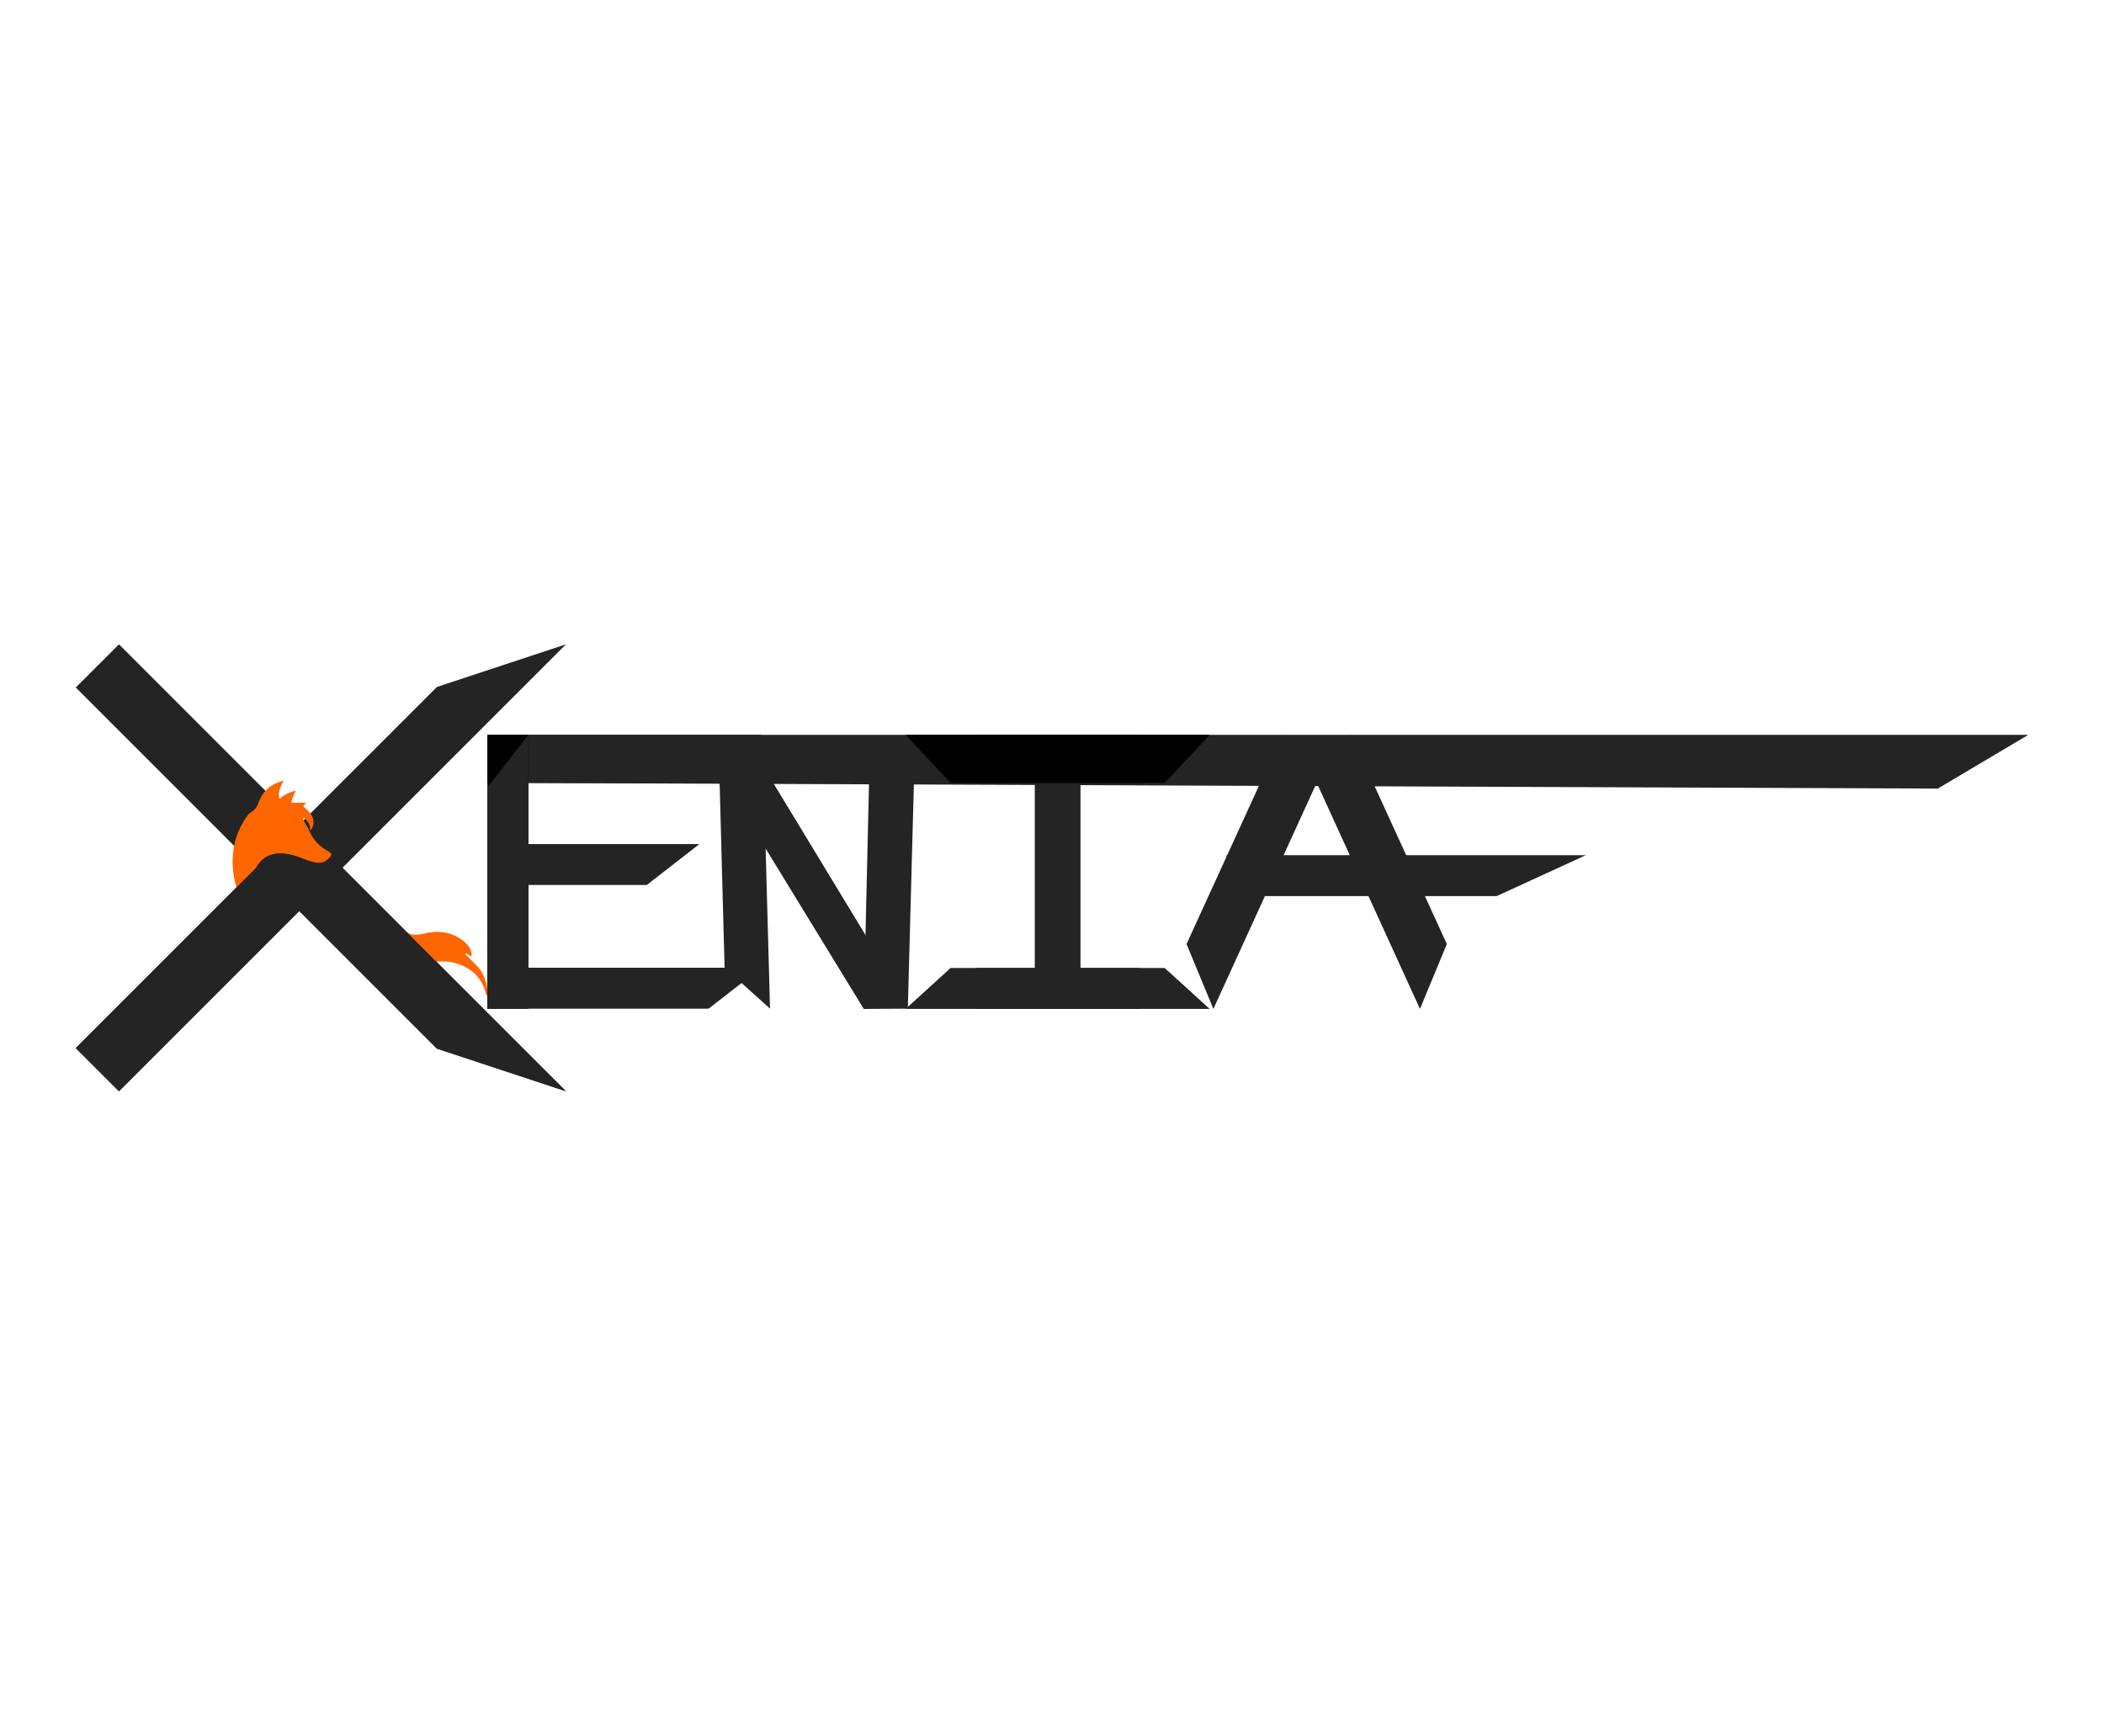
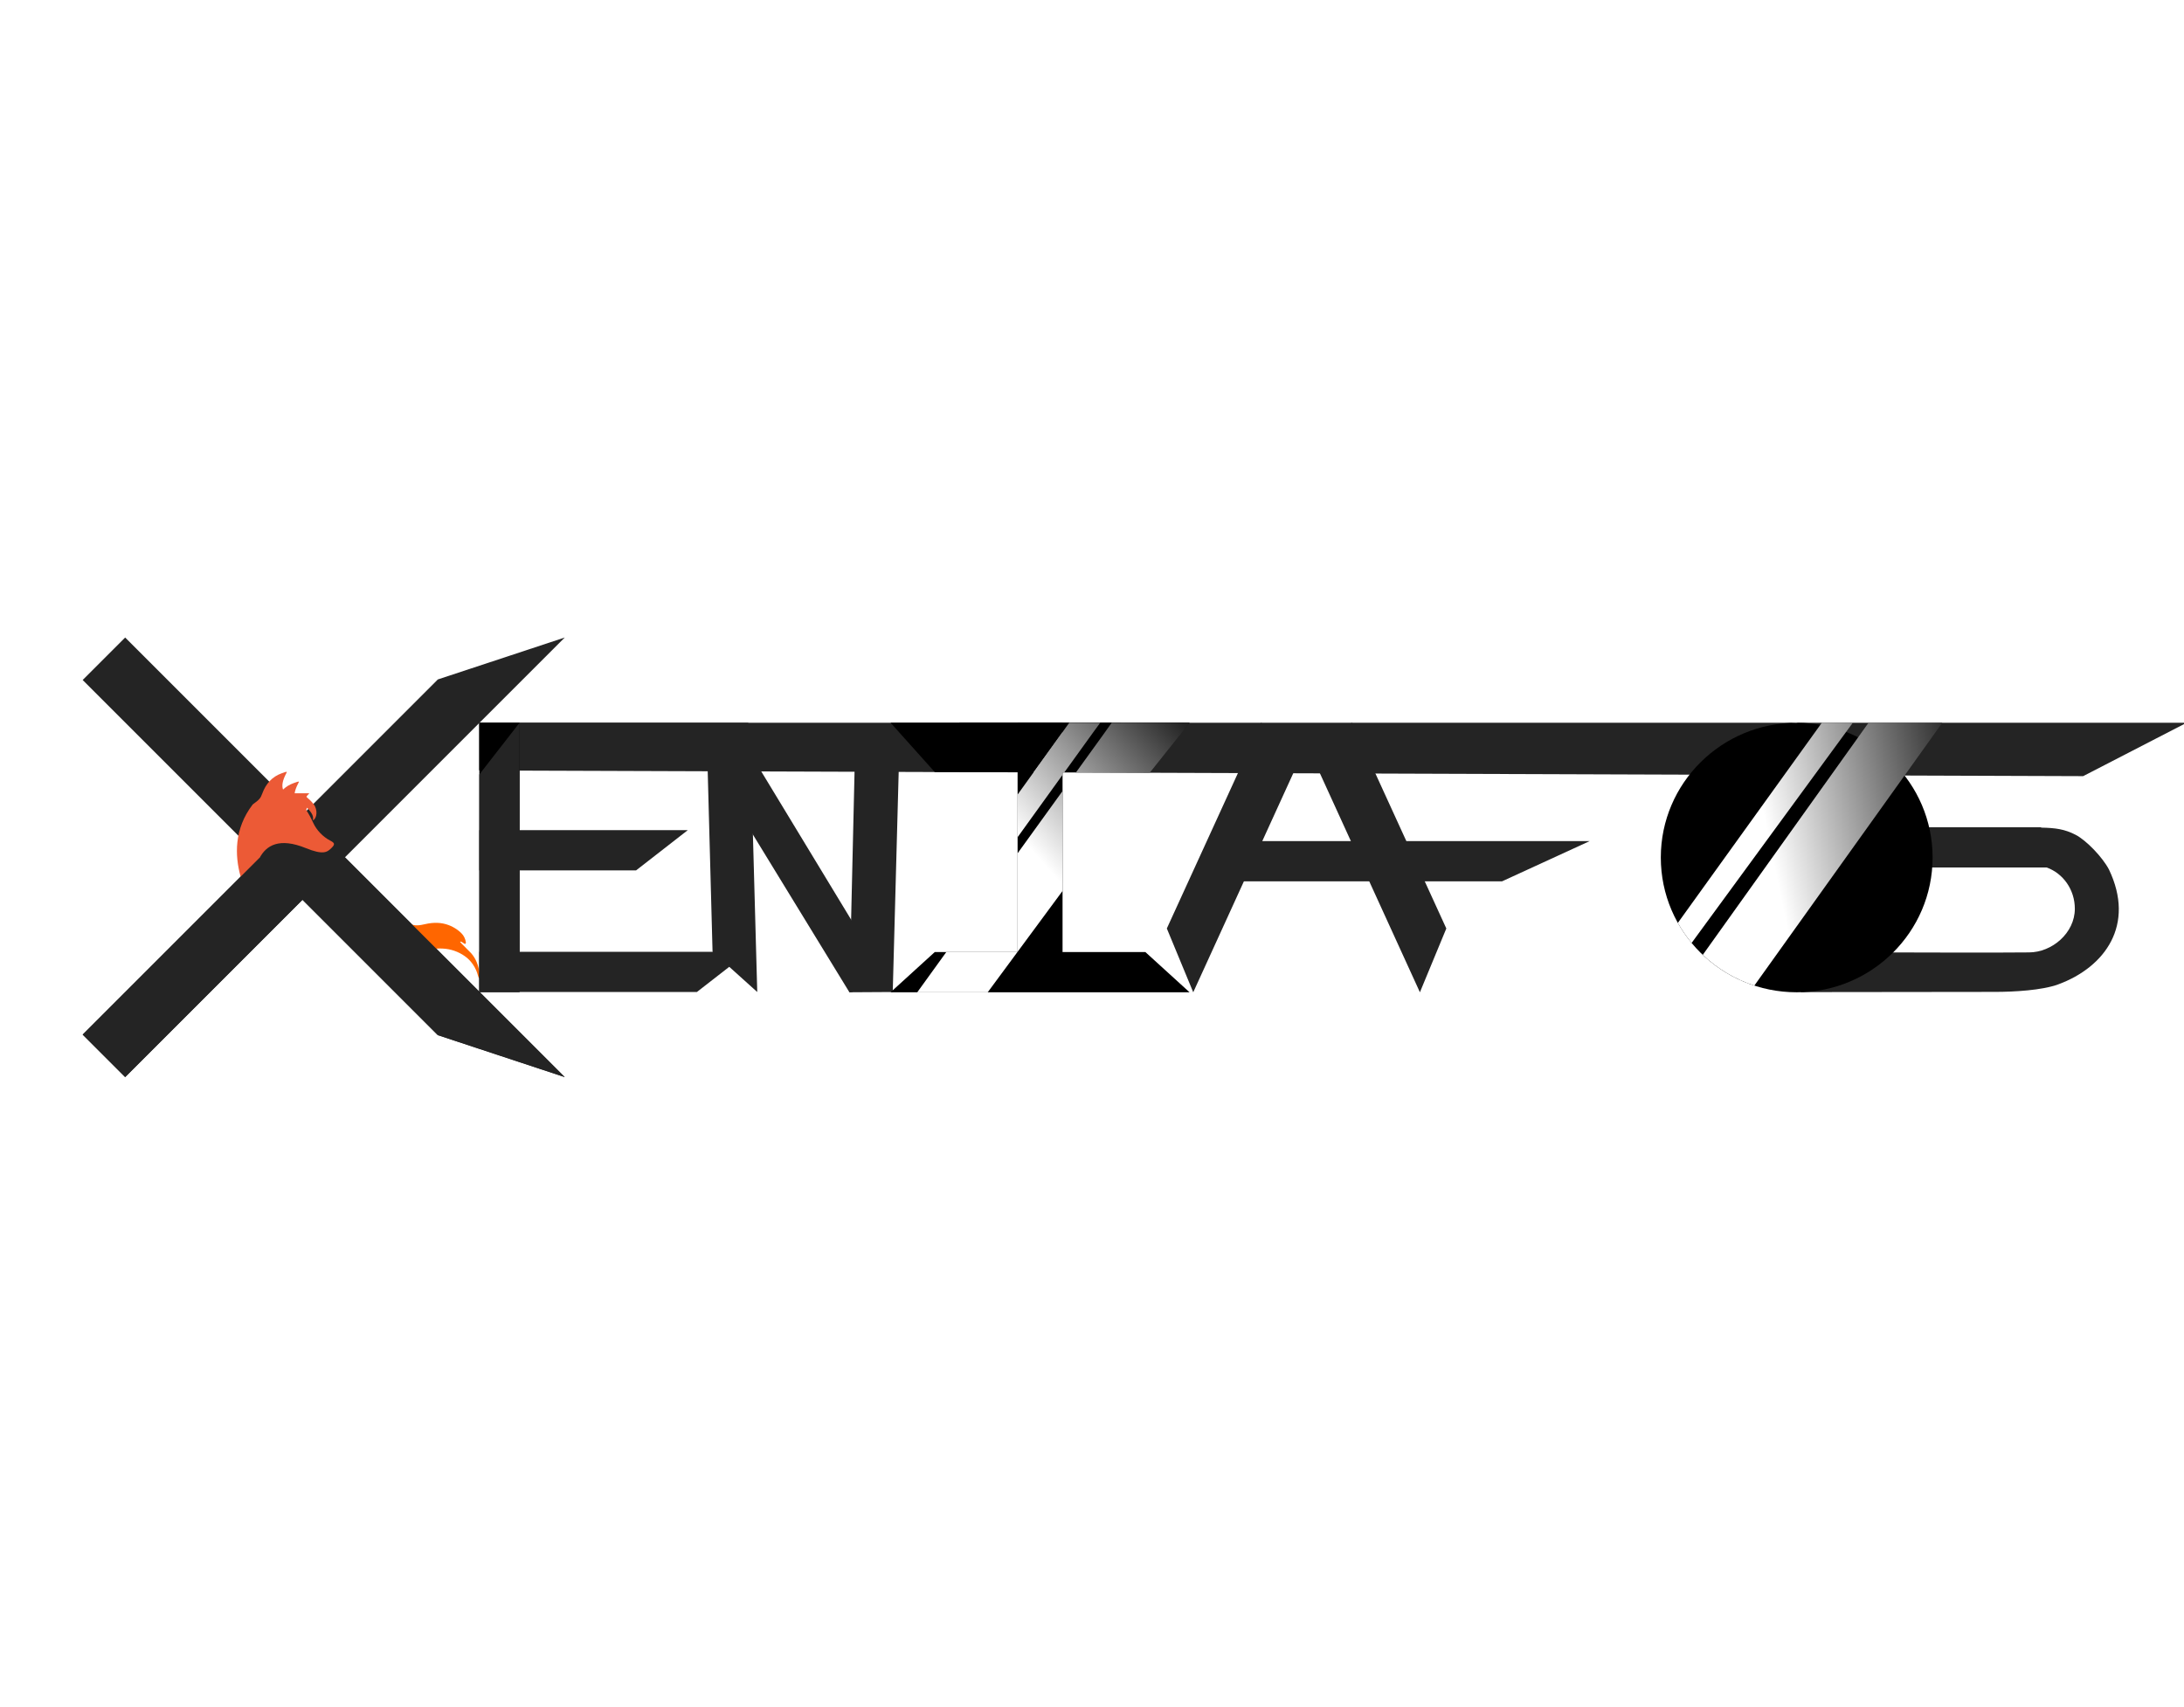
- <svg xmlns="http://www.w3.org/2000/svg" xml:space="preserve" width="360mm" height="297mm" viewBox="0 0 360 297">
-   <g transform="matrix(1.16242 0 0 1 212.69 325.351)">
-     <path d="m168.135 8.209-4.331 4.33 18.074 18.075-18.074 18.074 4.33 4.331 18.075-18.074 13.8 13.8 12.936 4.274-22.405-22.405L212.945 8.21l-12.937 4.275-13.799 13.8z" style="fill:#242424;fill-opacity:1;stroke:none;stroke-width:.265;stroke-linecap:round;stroke-linejoin:round;stroke-opacity:1;stop-color:#000" transform="matrix(1.46835 0 0 1.70684 -412.343 -229.105)" />
-     <path d="M86.388 16.221c-.05-.012-.204.041-.532.16-.926.333-1.588 1.038-1.965 2.091-.158.442-.298.6-.957 1.073-3.868 5.035.498 10.889.075 10.481 0 0-.21-.355-.174-.852.137-1.96.115-7.37 5.513-5.178 1.786.725 2.18.42 2.627-.026.355-.355.33-.496-.136-.735a4 4 0 0 1-1.74-1.813c-.259-.563-.5-1.002-.738-1.338-.278-.39-.553-.642-.851-.789l-.17-.088c-.254-.454-.187-1.007.236-1.825.06-.1.088-.156.047-.166-.05-.012-.204.04-.533.16a3 3 0 0 0-1.067.654c-.148-.42-.05-.931.319-1.642.059-.101.088-.157.046-.167" style="fill:#f60;stroke-width:.412" transform="matrix(1.46835 0 0 1.70684 -268.144 -219.409)" />
-     <path d="M88.704 18.407q-.046.053-.095.103c-.109.115-.198.224-.198.244s.047.074.105.121c.314.258.66.642.756.84.358.744.036 1.392-.207 1.443.126-.538-.27-.898-.577-1.272-.02-.006-.054.058-.077.142-.117.43-.373.738-.691.83a.7.7 0 0 1-.292.033c-.058-.011-.107-.013-.11-.004 0 .062.58.725.633.725.008 0 .1.066.204.145q.219.17.498.325h-2.898a.6.6 0 0 1-.603-.603V19.01c0-.334.269-.603.603-.603zm-1.467 1.856c-.06-.003-.12.02-.144.064-.042.08.01.295.102.425.077.108.123.114.124.017a.4.4 0 0 1 .048-.153c.06-.107.06-.24-.003-.303a.2.2 0 0 0-.127-.05" style="fill:#f60;fill-opacity:1;stroke-width:.38" transform="matrix(1.46835 0 0 1.70684 -268.144 -219.409)" />
-     <path d="M197.043 37.117c.524.345 1.23.194 1.73.08 1.03-.238 1.915-.205 2.738.102.68.254 1.345.723 1.679 1.185.214.296.374.835.28.943-.057.066-.1.053-.303-.092-.188-.134-.328-.174-.33-.095 0 .022.241.275.537.56.295.286.621.614.724.73.545.612.875 1.417.973 2.377.034.327.029.484-.016.5-.062.021-.1-.046-.16-.282-.234-.92-.795-1.748-1.529-2.255a4.8 4.8 0 0 0-2.527-.867c-.86-.046-1.394.055-3.169.601-.702.216-1.239.364-1.47.405-.704.125-1.72.113-2.092-.025a1.68 1.68 0 0 1-1.078-1.206c-.05-.208-.047-.655.005-.895.117-.539-.244-1.015-.549-.724-.131.125-.183.344-.143.598.036.221.161.597.259.77.09.162.08.254-.027.265-.069.006-.107-.03-.31-.295-.488-.64-.859-1.31-1.054-1.906a9 9 0 0 1-.288-1.272c-.194-.133.124-3.143 6.12.798" style="fill:#f60;fill-opacity:1;stroke-width:.341" transform="matrix(1.46835 0 0 1.70684 -412.343 -229.105)" />
-     <path d="m181.878 30.614-18.075 18.074 4.332 4.332 18.074-18.075 13.799 13.8 12.937 4.275-22.405-22.406z" style="display:inline;fill:#242424;fill-opacity:1;stroke:none;stroke-width:.265;stroke-linecap:round;stroke-linejoin:round;stroke-opacity:1;stop-color:#000" transform="matrix(1.46835 0 0 1.70684 -412.343 -229.105)" />
-     <path d="M-124.683-199.596h260.384l-15.476 9.19-244.908-.972z" style="fill:#242424;fill-rule:evenodd;stroke-width:2.891;stroke-miterlimit:7;paint-order:stroke markers fill" transform="matrix(.86027 0 0 1 -1.162 0)" />
-     <path d="M-127.94-199.596v8.218h37.85l8.999-8.218z" style="fill:#242424;fill-opacity:1;stroke:none;stroke-width:.264;stroke-linecap:round;stroke-linejoin:round;stroke-opacity:1;stop-color:#000" transform="matrix(.86027 0 0 1 -1.162 0)" />
-     <rect width="7.001" height="46.85" x="-127.941" y="-199.596" ry="0" style="fill:#000;fill-opacity:1;fill-rule:evenodd;stroke-width:.772;stroke-miterlimit:7;paint-order:stroke markers fill" transform="matrix(.86027 0 0 1 -1.162 0)" />
-     <path d="M-140.61-35.988v4.544h24.573l5.841-4.544z" style="fill:#242424;fill-opacity:1;stroke:none;stroke-width:.158;stroke-linecap:round;stroke-linejoin:round;stroke-opacity:1;stop-color:#000" transform="matrix(1.32513 0 0 1.54036 75.1 -104.312)" />
-     <path d="M-136.065-31.444h-4.545v-24.573l4.545-5.841z" style="fill:#242424;fill-opacity:1;stroke:none;stroke-width:.158;stroke-linecap:round;stroke-linejoin:round;stroke-opacity:1;stop-color:#000" transform="matrix(1.32513 0 0 1.54036 75.1 -104.312)" />
-     <path d="M-140.61-49.726v4.545h17.704l5.841-4.545z" style="fill:#242424;fill-opacity:1;stroke:none;stroke-width:.158;stroke-linecap:round;stroke-linejoin:round;stroke-opacity:1;stop-color:#000" transform="matrix(1.32513 0 0 1.54036 75.1 -104.312)" />
-     <path d="m-56.009-152.746-7.538.045.9-38.677 7.777-3.54z" style="fill:#242424;fill-opacity:1;stroke:none;stroke-width:.24;stroke-linecap:round;stroke-linejoin:round;stroke-opacity:1;stop-color:#000" transform="matrix(.86027 0 0 1 -1.162 0)" />
-     <path d="m-50.115-154.015-7.164 1.314-24.53-40.09 7.355-1.364z" style="fill:#242424;fill-opacity:1;stroke:none;stroke-width:.24;stroke-linecap:round;stroke-linejoin:round;stroke-opacity:1;stop-color:#000" transform="matrix(.86027 0 0 1 -6.555 0)" />
-     <path d="m-74.454-194.06-7.558.058.92 34.255 7.777 7z" style="fill:#242424;fill-opacity:1;stroke:none;stroke-width:.237;stroke-linecap:round;stroke-linejoin:round;stroke-opacity:1;stop-color:#000" transform="matrix(.86027 0 0 1 -6.555 0)" />
-     <path d="M-26.463-199.596h-7.823v41.838l7.823 4.973z" style="fill:#242424;fill-opacity:1;stroke:none;stroke-width:.27;stroke-linecap:round;stroke-linejoin:round;stroke-opacity:1;stop-color:#000" transform="matrix(.86027 0 0 1 -1.162 0)" />
-     <path d="M-50.063-152.785v-7.001h37.852l8.998 7z" style="fill:#242424;fill-opacity:1;stroke:none;stroke-width:.243;stroke-linecap:round;stroke-linejoin:round;stroke-opacity:1;stop-color:#000" transform="matrix(.73512 0 0 1 -2.556 .084)" />
-     <path d="M-17.236-152.785v-7.001h-37.852l-8.998 7z" style="fill:#242424;fill-opacity:1;stroke:none;stroke-width:.243;stroke-linecap:round;stroke-linejoin:round;stroke-opacity:1;stop-color:#000" transform="matrix(.73512 0 0 1 -2.556 .084)" />
-     <path d="M-50.063-152.785v-7.001h37.852l8.998 7z" style="fill:#000;fill-opacity:1;stroke:none;stroke-width:.243;stroke-linecap:round;stroke-linejoin:round;stroke-opacity:1;stop-color:#000" transform="matrix(.73512 0 0 -1.17376 -2.556 -378.93)" />
-     <path d="M-17.236-152.785v-7.001h-37.852l-8.998 7z" style="fill:#000;fill-opacity:1;stroke:none;stroke-width:.243;stroke-linecap:round;stroke-linejoin:round;stroke-opacity:1;stop-color:#000" transform="matrix(.73512 0 0 -1.17376 -2.556 -378.93)" />
-     <path d="m12.598-195.885-6.83-3.71-14.087 35.792 3.953 11.102z" style="fill:#242424;fill-opacity:1;stroke:none;stroke-width:.254;stroke-linecap:round;stroke-linejoin:round;stroke-opacity:1;stop-color:#000" />
-     <path d="m9.079-195.885 6.83-3.71 14.087 35.792-3.953 11.102z" style="fill:#242424;fill-opacity:1;stroke:none;stroke-width:.254;stroke-linecap:round;stroke-linejoin:round;stroke-opacity:1;stop-color:#000" />
-     <path d="M-2.425-179.006v7h39.757l13.117-7z" style="fill:#242424;fill-opacity:1;stroke:none;stroke-width:.294;stroke-linecap:round;stroke-linejoin:round;stroke-opacity:1;stop-color:#000" />
+ <svg xmlns="http://www.w3.org/2000/svg" xmlns:xlink="http://www.w3.org/1999/xlink" xml:space="preserve" width="380mm" height="297mm" viewBox="0 0 380 297">
+   <defs>
+     <linearGradient id="b">
+       <stop offset="0" style="stop-color:#fff;stop-opacity:1" />
+       <stop offset="1" style="stop-color:#242424;stop-opacity:1" />
+     </linearGradient>
+     <linearGradient id="a">
+       <stop offset="0" style="stop-color:#fff;stop-opacity:1" />
+       <stop offset="1" style="stop-color:#242424;stop-opacity:1" />
+     </linearGradient>
+     <linearGradient xlink:href="#a" id="e" x1="306.56" x2="341.696" y1="140.247" y2="133.031" gradientUnits="userSpaceOnUse" />
+     <linearGradient xlink:href="#b" id="c" x1="180.239" x2="206.267" y1="148.782" y2="125.756" gradientUnits="userSpaceOnUse" />
+     <linearGradient xlink:href="#b" id="d" x1="180.239" x2="205.743" y1="148.782" y2="125.756" gradientUnits="userSpaceOnUse" />
+   </defs>
+   <path d="M324.055 143.938v7h32.057c2.854 1.026 4.894 3.846 4.894 7.182 0 4.207-3.96 7.593-7.99 7.593-8.49.076-16.994 0-25.477 0l-14.317 6.91 34.055-.04c3.044-.006 8.007-.259 10.856-1.313 8.189-3.029 13.399-10.376 8.816-19.971-1.118-2.143-3.925-5.068-5.797-6.041-1.93-1.003-3.532-1.205-5.966-1.256l-.094-.064H338.65z" style="fill:#242424;fill-opacity:1;stroke-width:5.414" />
+   <path d="M83.399 125.756v8.307l215.864.74c3.95-5.112 6.643-8.535 13.35-9.047z" style="fill:#242424;fill-opacity:1;fill-rule:evenodd;stroke-width:3.106;stroke-miterlimit:7;paint-order:stroke markers fill" />
+   <path d="m21.778 110.924-7.393 7.392 30.85 30.85-30.85 30.85 7.393 7.393 30.85-30.85L76.18 180.11l22.082 7.298-38.243-38.243 38.243-38.242-22.082 7.297-23.553 23.553Z" style="fill:#242424;fill-opacity:1;stroke:none;stroke-width:.452;stroke-linecap:round;stroke-linejoin:round;stroke-opacity:1;stop-color:#000" />
+   <path d="M53.821 138.027a7 7 0 0 1-.16.175c-.187.196-.34.383-.34.417s.081.126.18.206c.537.44 1.127 1.096 1.29 1.435.611 1.27.062 2.376-.353 2.461.214-.917-.46-1.531-.985-2.17-.034-.011-.093.098-.132.242-.2.734-.637 1.26-1.179 1.417-.188.055-.384.077-.498.055-.1-.018-.182-.02-.187-.006v.001c0 .105.988 1.237 1.079 1.237.014 0 .171.112.348.248q.375.289.85.554h-4.946c-.57 0-1.03-.458-1.03-1.028v-4.215c0-.57.46-1.029 1.03-1.029zm-2.502 3.167c-.104-.004-.206.034-.246.11-.073.135.015.502.174.725.13.183.209.194.212.028a.7.7 0 0 1 .08-.26c.104-.183.102-.411-.004-.518a.33.33 0 0 0-.216-.085" style="fill:#ec5a36;fill-opacity:1;stroke-width:.648" />
+   <path d="M49.869 134.295c-.086-.02-.348.07-.909.272-1.58.57-2.71 1.773-3.353 3.57-.27.755-.51 1.024-1.633 1.832-6.603 8.594.849 18.585.127 17.89 0 0-.357-.606-.297-1.455.234-3.346.197-12.58 9.41-8.838 3.048 1.238 3.721.717 4.485-.045.605-.605.56-.845-.233-1.255-1.27-.655-2.382-1.814-2.97-3.094-.441-.96-.852-1.71-1.26-2.282-.474-.667-.944-1.097-1.453-1.347l-.289-.15c-.434-.775-.32-1.72.403-3.116.1-.172.15-.267.079-.284-.086-.02-.348.07-.909.272a5.1 5.1 0 0 0-1.822 1.117c-.252-.716-.084-1.589.545-2.802.1-.173.15-.267.079-.285" style="fill:#ec5a36;fill-opacity:1;stroke-width:.703" />
+   <path d="M71.305 160.684c.792.52 1.859.294 2.613.12 1.559-.36 2.894-.31 4.138.155 1.027.383 2.032 1.093 2.537 1.79.323.448.565 1.262.424 1.425-.087.1-.153.08-.46-.14-.282-.201-.494-.262-.497-.143 0 .034.364.416.81.847.447.432.94.927 1.094 1.102.825.926 1.323 2.142 1.472 3.593.05.493.043.731-.025.754-.094.033-.15-.068-.242-.425-.353-1.39-1.201-2.641-2.31-3.407a7.25 7.25 0 0 0-3.819-1.31c-1.298-.07-2.105.083-4.788.908-1.06.326-1.872.55-2.22.611-1.064.19-2.598.171-3.162-.037a2.55 2.55 0 0 1-1.629-1.822c-.075-.315-.071-.99.008-1.352.176-.815-.37-1.534-.83-1.095-.198.19-.277.52-.216.904.054.334.244.902.391 1.165.137.243.122.383-.04.398-.104.01-.163-.046-.468-.445-.738-.967-1.299-1.98-1.593-2.88-.157-.477-.31-1.157-.436-1.922-.293-.202.188-4.75 9.248 1.206" style="fill:#f60;fill-opacity:1;stroke-width:.516" />
+   <path d="m45.236 149.166-30.852 30.849 7.394 7.394 30.85-30.85L76.18 180.11l22.083 7.298-38.243-38.243z" style="display:inline;fill:#242424;fill-opacity:1;stroke:none;stroke-width:.452;stroke-linecap:round;stroke-linejoin:round;stroke-opacity:1;stop-color:#000" />
+   <path d="M83.398 125.756v8.217h37.852l8.998-8.217z" style="fill:#242424;fill-opacity:1;stroke:none;stroke-width:.264;stroke-linecap:round;stroke-linejoin:round;stroke-opacity:1;stop-color:#000" />
+   <rect width="7.001" height="46.85" x="83.398" y="125.755" ry="0" style="fill:#000;fill-opacity:1;fill-rule:evenodd;stroke-width:.772;stroke-miterlimit:7;paint-order:stroke markers fill" />
+   <path d="M83.398 165.604v7.001h37.852l8.998-7z" style="fill:#242424;fill-opacity:1;stroke:none;stroke-width:.243;stroke-linecap:round;stroke-linejoin:round;stroke-opacity:1;stop-color:#000" />
+   <path d="M90.4 172.605h-7.002v-37.852l7.001-8.997z" style="fill:#242424;fill-opacity:1;stroke:none;stroke-width:.243;stroke-linecap:round;stroke-linejoin:round;stroke-opacity:1;stop-color:#000" />
+   <path d="M83.398 144.443v7.001h27.272l8.997-7z" style="fill:#242424;fill-opacity:1;stroke:none;stroke-width:.243;stroke-linecap:round;stroke-linejoin:round;stroke-opacity:1;stop-color:#000" />
+   <path d="m155.33 172.605-7.538.045.9-38.677 7.777-3.54z" style="fill:#242424;fill-opacity:1;stroke:none;stroke-width:.24;stroke-linecap:round;stroke-linejoin:round;stroke-opacity:1;stop-color:#000" />
+   <path d="m154.956 171.336-7.164 1.314-24.53-40.089 7.355-1.365z" style="fill:#242424;fill-opacity:1;stroke:none;stroke-width:.24;stroke-linecap:round;stroke-linejoin:round;stroke-opacity:1;stop-color:#000" />
+   <path d="m130.617 131.291-7.558.058.92 34.255 7.777 7.001z" style="fill:#242424;fill-opacity:1;stroke:none;stroke-width:.237;stroke-linecap:round;stroke-linejoin:round;stroke-opacity:1;stop-color:#000" />
+   <path d="M184.876 125.755h-7.823v41.838l7.823 4.973z" style="fill:#000;fill-opacity:1;stroke:none;stroke-width:.27;stroke-linecap:round;stroke-linejoin:round;stroke-opacity:1;stop-color:#000" />
+   <path d="m162.645 165.65-7.69 7h52.018l-7.689-7H166.94z" style="fill:#000;fill-opacity:1;stroke:none;stroke-width:.225;stroke-linecap:round;stroke-linejoin:round;stroke-opacity:1;stop-color:#000" />
+   <path d="m227.335 129.467-7.939-3.712-16.375 35.794 4.594 11.101zm0 0 7.938-3.712 16.376 35.794-4.595 11.101z" style="fill:#242424;fill-opacity:1;stroke:none;stroke-width:.274;stroke-linecap:round;stroke-linejoin:round;stroke-opacity:1;stop-color:#000" />
+   <path d="M215.132 146.345v7.001h46.215l15.247-7z" style="fill:#242424;fill-opacity:1;stroke:none;stroke-width:.317;stroke-linecap:round;stroke-linejoin:round;stroke-opacity:1;stop-color:#000" />
+   <path d="m312.613 125.756 16.997 9.175 32.843.114 18.005-9.29z" style="fill:#242424;fill-opacity:1;fill-rule:evenodd;stroke-width:3.136;stroke-miterlimit:7;paint-order:stroke markers fill" />
+   <path d="M336.257 149.203c0 12.95-10.586 23.447-23.644 23.447s-23.644-10.498-23.644-23.447 10.586-23.447 23.644-23.447 23.644 10.497 23.644 23.447" style="display:inline;fill:#000;fill-opacity:1;stroke-width:.603;stroke-dasharray:.603,4.822;stop-color:#000" />
+   <path d="M166.94 125.756v8.6h32.344l7.69-8.6z" style="fill:#000;fill-opacity:1;stroke:none;stroke-width:.249;stroke-linecap:round;stroke-linejoin:round;stroke-opacity:1;stop-color:#000" />
+   <path d="M194.99 125.756v8.583h-32.345l-7.689-8.584z" style="fill:#000;fill-opacity:1;stroke:none;stroke-width:.249;stroke-linecap:round;stroke-linejoin:round;stroke-opacity:1;stop-color:#000" />
+   <g style="fill:url(#c);fill-opacity:1">
+     <g style="fill:url(#c);fill-opacity:1">
+       <path d="m193.429 125.756-1.763 2.47-.015.021-4.455 6.171 12.844.044 6.934-8.706z" style="fill:url(#d);fill-opacity:1;fill-rule:evenodd;stroke-width:3.106;stroke-miterlimit:7;paint-order:stroke markers fill" />
+       <path d="m184.877 137.632-7.824 10.838v17.142l7.824-10.597z" style="fill:url(#c);fill-opacity:1;stroke:none;stroke-width:.27;stroke-linecap:round;stroke-linejoin:round;stroke-opacity:1;stop-color:#000" />
+       <path d="m164.65 165.65-5.053 7h12.259l5.169-7h-10.086z" style="fill:url(#c);fill-opacity:1;stroke:none;stroke-width:.225;stroke-linecap:round;stroke-linejoin:round;stroke-opacity:1;stop-color:#000" />
+     </g>
+     <path d="m186.042 125.756-.308.428-.915 1.272-4.991 6.937 5.344.018 4.968-6.89 1.293-1.765z" style="fill:url(#c);fill-opacity:1;fill-rule:evenodd;stroke-width:3.106;stroke-miterlimit:7;paint-order:stroke markers fill" />
+     <path d="m184.877 127.375-.058.08-7.766 10.795v7.42l7.824-10.849z" style="fill:url(#c);fill-opacity:1;stroke:none;stroke-width:.27;stroke-linecap:round;stroke-linejoin:round;stroke-opacity:1;stop-color:#000" />
  </g>
+   <path d="m316.985 125.756-.308.428-.915 1.272-23.829 33.122a23.5 23.5 0 0 0 2.395 3.491l25.282-34.535h.001l2.766-3.778zm20.96 0-12.838.004-2.932 4.11-.338.472-25.57 35.802a23.7 23.7 0 0 0 8.974 5.345l26.14-36.55z" style="fill:url(#e);fill-opacity:1;fill-rule:evenodd;stroke-width:3.136;stroke-miterlimit:7;paint-order:stroke markers fill" />
+   <path fill="none" d="M151.366 297h84.416v76.759h-84.416z" style="fill:#000;fill-opacity:0;fill-rule:evenodd;stroke:none;stroke-width:1.411;stroke-miterlimit:7;stroke-opacity:1;paint-order:stroke markers fill" />
</svg>
